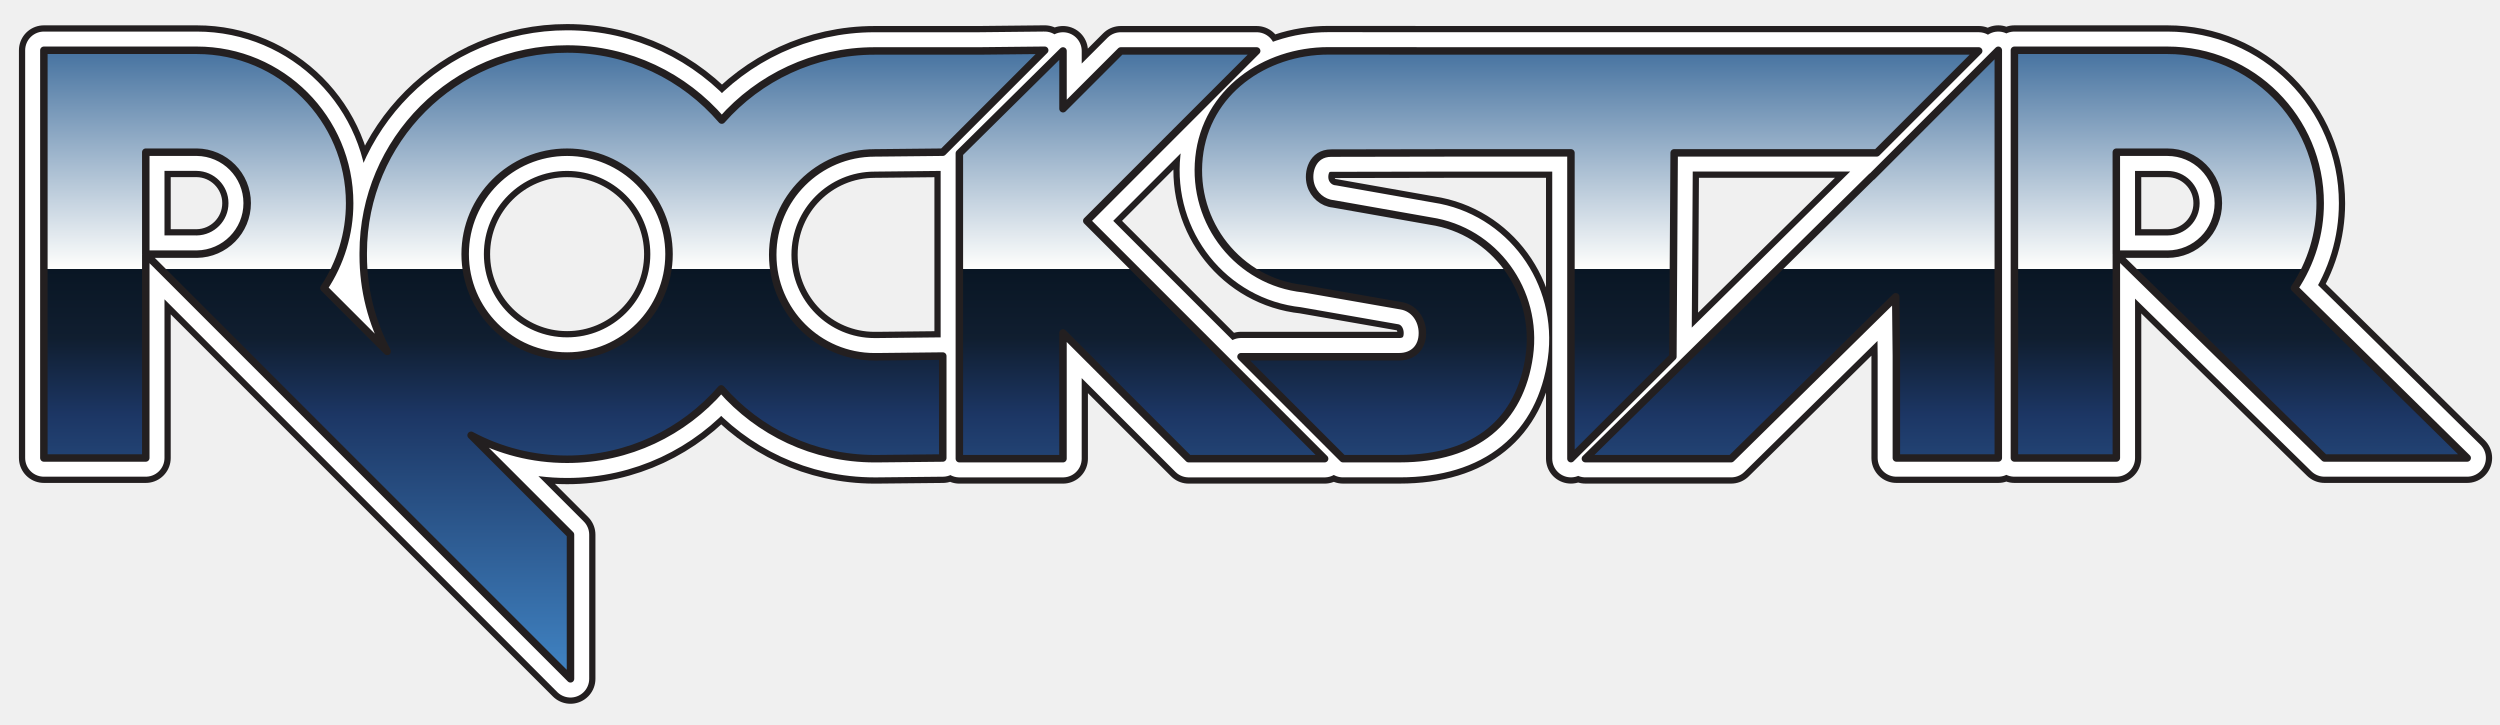
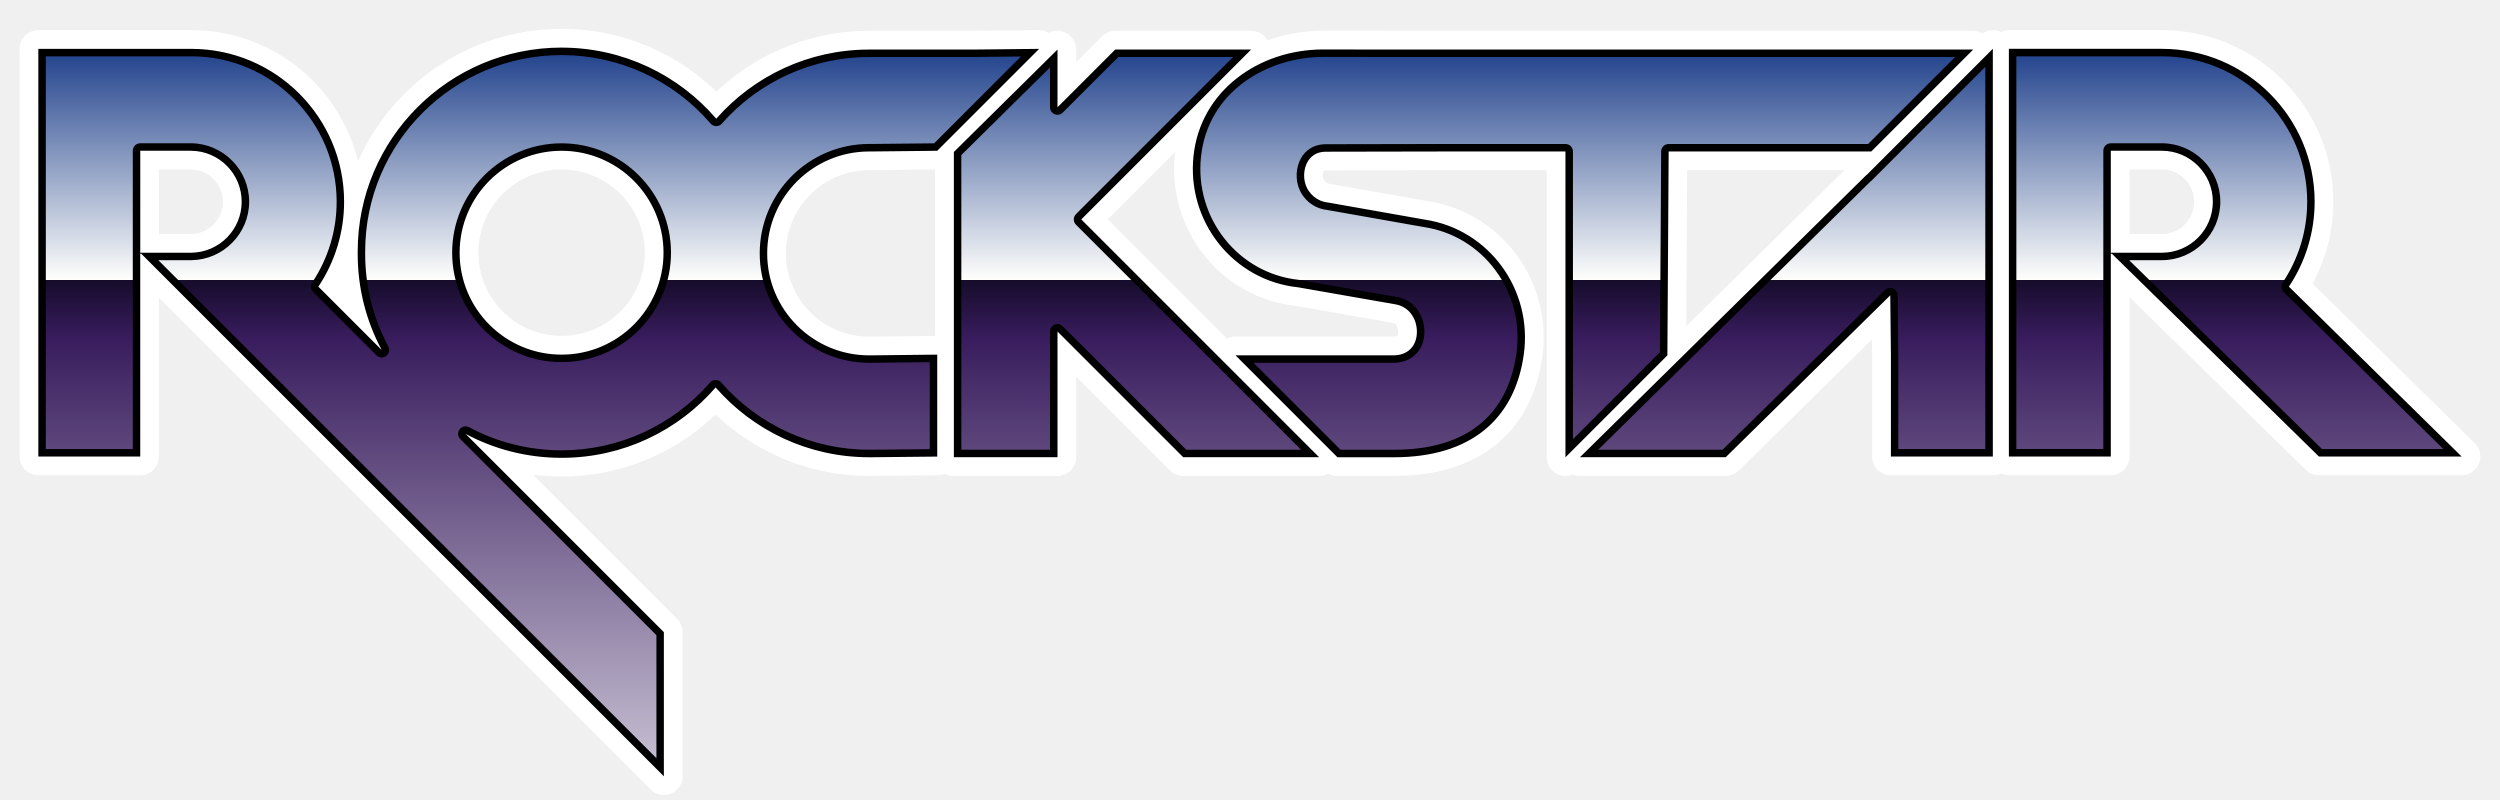
- <svg xmlns="http://www.w3.org/2000/svg" id="Rockstar_Logo_and_Text" viewBox="0 0 1002.39 290.68">
+ <svg xmlns="http://www.w3.org/2000/svg" id="Rockstar_Logo_and_Text" viewBox="0 0 1002.39 320.42">
  <defs>
-     <style>.cls-1{stroke:#fff;stroke-width:15px;}.cls-1,.cls-2,.cls-3{fill:none;stroke-linecap:round;stroke-linejoin:round;}.cls-2{stroke-width:20px;}.cls-2,.cls-3{stroke:#231f20;}.cls-3{stroke-width:3px;}.cls-4{fill:url(#linear-gradient);}</style>
-     <linearGradient id="linear-gradient" x1="503.41" y1="19.65" x2="503.41" y2="272.18" gradientUnits="userSpaceOnUse">
-       <stop offset="0" stop-color="#44719f" />
-       <stop offset=".35" stop-color="#fffffd" />
-       <stop offset=".35" stop-color="#091624" />
-       <stop offset=".46" stop-color="#101e30" />
-       <stop offset=".58" stop-color="#1c3664" />
-       <stop offset="1" stop-color="#4185c5" />
+     <style>.cls-1{fill:none;stroke:#fff;stroke-linecap:round;stroke-linejoin:round;stroke-width:15px;}.cls-2{fill:url(#linear-gradient);}</style>
+     <linearGradient id="linear-gradient" x1="500.11" y1="20.58" x2="500.11" y2="307.64" gradientUnits="userSpaceOnUse">
+       <stop offset="0" stop-color="#21428c" />
+       <stop offset=".32" stop-color="#fffffc" />
+       <stop offset=".32" stop-color="#160c2b" />
+       <stop offset=".4" stop-color="#381c5d" />
+       <stop offset="1" stop-color="#c7c0d3" />
    </linearGradient>
  </defs>
  <g id="Rockstar_Logo_Group">
-     <path class="cls-2" d="M989.23,183.63l-69.26-68.12c6.73-10.07,10.32-21.92,10.32-34.04,0-33.85-27.44-61.31-61.29-61.31h-.14s-61.17,0-61.17,0v163.47h40.87v-81.35h.39l83.07,81.35h57.21ZM868.99,101.9h-20.44v-40.87h20.47c11.28,0,20.44,9.15,20.44,20.44s-9.13,20.42-20.4,20.44h-.06ZM750.54,70.77l.04.04,50.65-50.65v163.47h-40.87v-40.87l-.26-23.77-65.98,64.91h-58.44l114.84-113.14ZM595.58,61.3h-14.74l-47.11.09c-7.47,0-9.68,7.55-8.2,12.68,1.2,4.2,4.84,7.25,8.99,7.66l39.02,6.9c25.62,3.86,43.3,27.99,39.64,54.09-3.65,25.93-21.28,41.18-51.99,41.18h-22.73l-40.87-40.87h63.46c5.26,0,9.32-3.42,9.27-9.56-.04-5.32-3.34-10.02-8.55-10.87l-39.12-6.85s-.03,0-.04,0c-25.88-2.72-44.63-26.28-41.86-52.61,2.77-26.33,26.34-42.72,51.89-42.75.18,0,48.2.03,48.2.03h212.52l-40.87,40.87h-81.23l-.51,81.74-40.87,40.87V61.3h-34.31ZM426.22,20.43v23.16l23.16-23.16h54.49l-68.12,68.12,95.36,95.36h-54.49l-50.41-50.41v50.41h-41.55V61.49l41.55-41.06ZM350.7,61.3c.25,0,.51,0,.75,0h0s26.56-.28,26.56-.28l40.87-40.87-26.56.28h-41.58c-24.43,0-46.36,10.72-61.34,27.72-14.99-17.45-37.22-28.5-62.01-28.5-45.14,0-81.74,36.6-81.75,81.73v1.02c0,13.91,3.48,27.02,9.62,38.5l-25.39-25.39c6.72-10.06,10.32-21.92,10.32-34.04,0-33.85-27.44-61.31-61.29-61.31H17.59v163.47h40.86v-81.34h.39l169.9,169.89v-57.8l-39.85-39.85c11.47,6.14,24.57,9.61,38.48,9.61,24.67,0,46.79-10.93,61.79-28.21,14.98,17.15,37.01,27.98,61.56,27.98h.73l26.56-.27v-40.88l-26.56.29h0c-.24,0-.5,0-.75,0-22.57,0-40.87-18.31-40.87-40.87s18.31-40.87,40.87-40.87ZM78.96,101.89h-20.51v-40.87h20.44c11.2.12,20.22,9.24,20.22,20.44s-8.98,20.28-20.15,20.44ZM227.37,142.76c-22.57,0-40.86-18.31-40.86-40.87s18.31-40.87,40.87-40.86c22.57,0,40.87,18.31,40.87,40.87,0,22.57-18.31,40.87-40.88,40.86Z" />
-     <path class="cls-1" d="M989.23,183.63l-69.26-68.12c6.73-10.07,10.32-21.92,10.32-34.04,0-33.85-27.44-61.31-61.29-61.31h-.14s-61.17,0-61.17,0v163.47h40.87v-81.35h.39l83.07,81.35h57.21ZM868.99,101.9h-20.44v-40.87h20.47c11.28,0,20.44,9.15,20.44,20.44s-9.13,20.42-20.4,20.44h-.06ZM750.54,70.77l.04.04,50.65-50.65v163.47h-40.87v-40.87l-.26-23.77-65.98,64.91h-58.44l114.84-113.14ZM595.58,61.3h-14.74l-47.11.09c-7.47,0-9.68,7.55-8.2,12.68,1.2,4.2,4.84,7.25,8.99,7.66l39.02,6.9c25.62,3.86,43.3,27.99,39.64,54.09-3.65,25.93-21.28,41.18-51.99,41.18h-22.73l-40.87-40.87h63.46c5.26,0,9.32-3.42,9.27-9.56-.04-5.32-3.34-10.02-8.55-10.87l-39.12-6.85s-.03,0-.04,0c-25.88-2.72-44.63-26.28-41.86-52.61,2.77-26.33,26.34-42.72,51.89-42.75.18,0,48.2.03,48.2.03h212.52l-40.87,40.87h-81.23l-.51,81.74-40.87,40.87V61.3h-34.31ZM426.22,20.43v23.16l23.16-23.16h54.49l-68.12,68.12,95.36,95.36h-54.49l-50.41-50.41v50.41h-41.55V61.49l41.55-41.06ZM350.7,61.3c.25,0,.51,0,.75,0h0s26.56-.28,26.56-.28l40.87-40.87-26.56.28h-41.58c-24.43,0-46.36,10.72-61.34,27.72-14.99-17.45-37.22-28.5-62.01-28.5-45.14,0-81.74,36.6-81.75,81.73v1.02c0,13.91,3.48,27.02,9.62,38.5l-25.39-25.39c6.72-10.06,10.32-21.92,10.32-34.04,0-33.85-27.44-61.31-61.29-61.31H17.59v163.47h40.86v-81.34h.39l169.9,169.89v-57.8l-39.85-39.85c11.47,6.14,24.57,9.61,38.48,9.61,24.67,0,46.79-10.93,61.79-28.21,14.98,17.15,37.01,27.98,61.56,27.98h.73l26.56-.27v-40.88l-26.56.29h0c-.24,0-.5,0-.75,0-22.57,0-40.87-18.31-40.87-40.87s18.31-40.87,40.87-40.87ZM78.96,101.89h-20.51v-40.87h20.44c11.2.12,20.22,9.24,20.22,20.44s-8.98,20.28-20.15,20.44ZM227.37,142.76c-22.57,0-40.86-18.31-40.86-40.87s18.31-40.87,40.87-40.86c22.57,0,40.87,18.31,40.87,40.87,0,22.57-18.31,40.87-40.88,40.86Z" />
-     <path class="cls-4" d="M989.23,183.63l-69.26-68.12c6.73-10.07,10.32-21.92,10.32-34.04,0-33.85-27.44-61.31-61.29-61.31h-.14s-61.17,0-61.17,0v163.47h40.87v-81.35h.39l83.07,81.35h57.21ZM868.99,101.9h-20.44v-40.87h20.47c11.28,0,20.44,9.15,20.44,20.44s-9.13,20.42-20.4,20.44h-.06ZM750.54,70.77l.04.04,50.65-50.65v163.47h-40.87v-40.87l-.26-23.77-65.98,64.91h-58.44l114.84-113.14ZM595.58,61.3h-14.74l-47.11.09c-7.47,0-9.68,7.55-8.2,12.68,1.2,4.2,4.84,7.25,8.99,7.66l39.02,6.9c25.62,3.86,43.3,27.99,39.64,54.09-3.65,25.93-21.28,41.18-51.99,41.18h-22.73l-40.87-40.87h63.46c5.26,0,9.32-3.42,9.27-9.56-.04-5.32-3.34-10.02-8.55-10.87l-39.12-6.85s-.03,0-.04,0c-25.88-2.72-44.63-26.28-41.86-52.61,2.77-26.33,26.34-42.72,51.89-42.75.18,0,48.2.03,48.2.03h212.52l-40.87,40.87h-81.23l-.51,81.74-40.87,40.87V61.3h-34.31ZM426.22,20.43v23.16l23.16-23.16h54.49l-68.12,68.12,95.36,95.36h-54.49l-50.41-50.41v50.41h-41.55V61.49l41.55-41.06ZM350.7,61.3c.25,0,.51,0,.75,0h0s26.56-.28,26.56-.28l40.87-40.87-26.56.28h-41.58c-24.43,0-46.36,10.72-61.34,27.72-14.99-17.45-37.22-28.5-62.01-28.5-45.14,0-81.74,36.6-81.75,81.73v1.02c0,13.91,3.48,27.02,9.62,38.5l-25.39-25.39c6.72-10.06,10.32-21.92,10.32-34.04,0-33.85-27.44-61.31-61.29-61.31H17.59v163.47h40.86v-81.34h.39l169.9,169.89v-57.8l-39.85-39.85c11.47,6.14,24.57,9.61,38.48,9.61,24.67,0,46.79-10.93,61.79-28.21,14.98,17.15,37.01,27.98,61.56,27.98h.73l26.56-.27v-40.88l-26.56.29h0c-.24,0-.5,0-.75,0-22.57,0-40.87-18.31-40.87-40.87s18.31-40.87,40.87-40.87ZM78.96,101.89h-20.51v-40.87h20.44c11.2.12,20.22,9.24,20.22,20.44s-8.98,20.28-20.15,20.44ZM227.37,142.76c-22.57,0-40.86-18.31-40.86-40.87s18.31-40.87,40.87-40.86c22.57,0,40.87,18.31,40.87,40.87,0,22.57-18.31,40.87-40.88,40.86Z" />
-     <path class="cls-3" d="M989.23,183.63l-69.26-68.12c6.73-10.07,10.32-21.92,10.32-34.04,0-33.85-27.44-61.31-61.29-61.31h-.14s-61.17,0-61.17,0v163.47h40.87v-81.35h.39l83.07,81.35h57.21ZM868.99,101.9h-20.44v-40.87h20.47c11.28,0,20.44,9.15,20.44,20.44s-9.13,20.42-20.4,20.44h-.06ZM750.54,70.77l.04.04,50.65-50.65v163.47h-40.87v-40.87l-.26-23.77-65.98,64.91h-58.44l114.84-113.14ZM595.58,61.3h-14.74l-47.11.09c-7.47,0-9.68,7.55-8.2,12.68,1.2,4.2,4.84,7.25,8.99,7.66l39.02,6.9c25.62,3.86,43.3,27.99,39.64,54.09-3.65,25.93-21.28,41.18-51.99,41.18h-22.73l-40.87-40.87h63.46c5.26,0,9.32-3.42,9.27-9.56-.04-5.32-3.34-10.02-8.55-10.87l-39.12-6.85s-.03,0-.04,0c-25.88-2.72-44.63-26.28-41.86-52.61,2.77-26.33,26.34-42.72,51.89-42.75.18,0,48.2.03,48.2.03h212.52l-40.87,40.87h-81.23l-.51,81.74-40.87,40.87V61.3h-34.31ZM426.22,20.43v23.16l23.16-23.16h54.49l-68.12,68.12,95.36,95.36h-54.49l-50.41-50.41v50.41h-41.55V61.49l41.55-41.06ZM350.7,61.3c.25,0,.51,0,.75,0h0s26.56-.28,26.56-.28l40.87-40.87-26.56.28h-41.58c-24.43,0-46.36,10.72-61.34,27.72-14.99-17.45-37.22-28.5-62.01-28.5-45.14,0-81.74,36.6-81.75,81.73v1.02c0,13.91,3.48,27.02,9.62,38.5l-25.39-25.39c6.72-10.06,10.32-21.92,10.32-34.04,0-33.85-27.44-61.31-61.29-61.31H17.59v163.47h40.86v-81.34h.39l169.9,169.89v-57.8l-39.85-39.85c11.47,6.14,24.57,9.61,38.48,9.61,24.67,0,46.79-10.93,61.79-28.21,14.98,17.15,37.01,27.98,61.56,27.98h.73l26.56-.27v-40.88l-26.56.29h0c-.24,0-.5,0-.75,0-22.57,0-40.87-18.31-40.87-40.87s18.31-40.87,40.87-40.87ZM78.96,101.89h-20.51v-40.87h20.44c11.2.12,20.22,9.24,20.22,20.44s-8.98,20.28-20.15,20.44ZM227.37,142.76c-22.57,0-40.86-18.31-40.86-40.87s18.31-40.87,40.87-40.86c22.57,0,40.87,18.31,40.87,40.87,0,22.57-18.31,40.87-40.88,40.86Z" />
+     <path class="cls-1" d="M987.01,183.05l-69.26-68.12c6.73-10.07,10.32-21.92,10.32-34.04,0-33.85-27.44-61.31-61.29-61.31h-.14s-61.17,0-61.17,0v163.47h40.87v-81.35h.39l83.07,81.35h57.21ZM866.78,101.32h-20.44v-40.87h20.47c11.28,0,20.44,9.15,20.44,20.44s-9.13,20.42-20.4,20.44h-.06ZM748.32,70.2l.04.04,50.65-50.65v163.47h-40.87v-40.87l-.26-23.77-65.98,64.91h-58.44l114.84-113.14ZM593.36,60.73h-14.74l-47.11.09c-7.47,0-9.68,7.55-8.2,12.68,1.2,4.2,4.84,7.25,8.99,7.66l39.02,6.9c25.62,3.86,43.3,27.99,39.64,54.09-3.65,25.93-21.28,41.18-51.99,41.18h-22.73l-40.87-40.87h63.46c5.26,0,9.32-3.42,9.27-9.56-.04-5.32-3.34-10.02-8.55-10.87l-39.12-6.85s-.03,0-.04,0c-25.88-2.72-44.63-26.28-41.86-52.61,2.77-26.33,26.34-42.72,51.89-42.75.18,0,48.2.03,48.2.03h212.52l-40.87,40.87h-81.23l-.51,81.74-40.87,40.87V60.73h-34.31ZM424,19.86v23.16l23.16-23.16h54.49l-68.12,68.12,95.36,95.36h-54.49l-50.41-50.41v50.41h-41.55V60.92l41.55-41.06ZM348.48,60.72c.25,0,.51,0,.75,0h0s26.56-.28,26.56-.28l40.87-40.87-26.56.28h-41.58c-24.43,0-46.36,10.72-61.34,27.72-14.99-17.45-37.22-28.5-62.01-28.5-45.14,0-81.74,36.6-81.75,81.73v1.02c0,13.91,3.48,27.02,9.62,38.5l-25.39-25.39c6.72-10.06,10.32-21.92,10.32-34.04,0-33.85-27.44-61.31-61.29-61.31H15.37v163.47h40.86v-81.34h.39l209.56,209.55v-57.8l-79.51-79.51c11.47,6.14,24.57,9.61,38.48,9.61,24.67,0,46.79-10.93,61.79-28.21,14.98,17.15,37.01,27.98,61.56,27.98h.73l26.56-.27v-40.88l-26.56.29h0c-.24,0-.5,0-.75,0-22.57,0-40.87-18.31-40.87-40.87s18.31-40.87,40.87-40.87ZM76.75,101.32h-20.51v-40.87h20.44c11.2.12,20.22,9.24,20.22,20.44s-8.98,20.28-20.15,20.44ZM225.16,142.19c-22.57,0-40.86-18.31-40.86-40.87s18.31-40.87,40.87-40.86c22.57,0,40.87,18.31,40.87,40.87,0,22.57-18.31,40.87-40.88,40.86Z" />
+     <path class="cls-2" d="M59.86,102.82h16.89c11.95-.17,21.65-10.01,21.65-21.94s-9.73-21.81-21.7-21.94h-20.46c-.83,0-1.5.67-1.5,1.5v40.87c0,.07,0,.13.01.2,0,.06-.01.13-.01.2v79.84H16.87V21.08h59.82c32.97,0,59.79,26.83,59.79,59.81,0,11.88-3.49,23.36-10.07,33.21-.4.6-.32,1.39.19,1.89l25.39,25.39c.29.29.67.44,1.06.44.31,0,.63-.1.89-.3.6-.44.78-1.26.43-1.91-6.18-11.54-9.44-24.6-9.44-37.79v-1.02c0-44.24,36-80.23,80.24-80.23,23.42,0,45.61,10.2,60.89,27.98.28.33.69.52,1.13.52h0c.43,0,.84-.19,1.13-.51,15.23-17.29,37.17-27.21,60.19-27.21h41.61l22.91-.24-37.84,37.84-25.95.26s-.08,0-.13,0h-.61c-23.36,0-42.37,19-42.37,42.36s19.01,42.37,42.37,42.37h.61s.15,0,.15,0l25.05-.27v37.88l-25.08.25h-.71c-23.15,0-45.18-10.01-60.43-27.46-.28-.33-.7-.51-1.13-.51h0c-.43,0-.85.19-1.13.52-15.27,17.6-37.37,27.7-60.63,27.7-13.2,0-26.27-3.26-37.8-9.44-.22-.12-.47-.18-.71-.18-.46,0-.91.21-1.21.61-.44.6-.38,1.43.14,1.95l79.07,79.07v53.56L59.86,102.82ZM225.15,58.95c-23.36,0-42.36,19-42.36,42.36s19,42.37,42.36,42.37,42.37-19,42.38-42.36c0-23.36-19.01-42.37-42.37-42.37h-.02ZM637.14,181.83l111.96-110.29c.12-.06.23-.15.33-.24l48.09-48.09v158.35h-37.87v-39.37l-.26-23.78c0-.6-.37-1.14-.93-1.37-.18-.08-.38-.11-.57-.11-.39,0-.77.15-1.05.43l-65.54,64.48h-54.16ZM536.86,181.83l-37.87-37.87h59.84c3.09,0,5.86-1.07,7.79-3.02,1.98-1.99,3.01-4.78,2.98-8.05-.05-6.33-4.08-11.4-9.8-12.34l-39.1-6.84s-.12-.02-.17-.02c-25-2.63-43.18-25.49-40.5-50.95,2.85-27.15,27.51-41.38,50.4-41.4.18,0,48.2.03,48.2.03h208.9l-37.87,37.87h-80.61c-.82,0-1.49.67-1.5,1.49l-.51,81.12-37.87,37.87V60.73c0-.83-.67-1.5-1.5-1.5h-49.04l-47.11.09c-3.29,0-6.01,1.29-7.85,3.73-2.16,2.87-2.86,7.13-1.79,10.86,1.36,4.73,5.46,8.23,10.23,8.73l38.97,6.89c24.74,3.72,41.95,27.23,38.41,52.4-3.67,26.1-21.13,39.89-50.51,39.89h-22.11ZM475.03,181.83l-49.97-49.97c-.29-.29-.67-.44-1.06-.44-.19,0-.39.04-.57.11-.56.23-.93.78-.93,1.39v48.91h-38.55V61.54l38.55-38.09v19.56c0,.61.37,1.15.93,1.39.19.08.38.11.57.11.39,0,.77-.15,1.06-.44l22.72-22.72h50.25l-65.55,65.55c-.59.59-.59,1.54,0,2.12l92.8,92.8h-50.25ZM930.41,181.55l-80.4-78.73h16.77c12.14-.02,21.97-9.86,21.97-21.94s-9.84-21.94-21.94-21.94h-20.47c-.83,0-1.5.67-1.5,1.5v40.87c0,.06,0,.13.01.19,0,.06-.01.13-.01.19v79.85h-37.87V21.08h59.81c32.97,0,59.79,26.83,59.79,59.81,0,11.87-3.48,23.35-10.07,33.21-.4.6-.32,1.4.2,1.9l66.65,65.55h-52.94Z" />
+     <path d="M225.18,22.08c22.97,0,44.74,10.01,59.73,27.45.57.66,1.39,1.04,2.26,1.04,0,0,.01,0,.02,0,.86,0,1.68-.37,2.25-1.02,14.95-16.97,36.47-26.7,59.09-26.7h41.61s19.21-.2,19.21-.2l-34.81,34.81-25.34.26c-.06,0-.11,0-.17,0-.04,0-.08,0-.12,0-.14,0-.29,0-.43,0-24.19,0-43.87,19.68-43.87,43.87s19.68,43.87,43.87,43.87c.14,0,.29,0,.43,0,.04,0,.08,0,.12,0,.07,0,.13,0,.2,0,.01,0,.02,0,.03,0l23.53-.25v34.88l-23.56.24h-.73c-22.72,0-44.33-9.82-59.3-26.95-.57-.65-1.39-1.03-2.26-1.03h0c-.87,0-1.69.38-2.26,1.03-14.99,17.27-36.67,27.18-59.52,27.18-12.93,0-25.75-3.2-37.06-9.26-.45-.24-.93-.36-1.41-.36-.92,0-1.83.43-2.41,1.21-.89,1.19-.76,2.86.29,3.91l78.63,78.63v49.31L63.48,104.32h13.31c12.74-.18,23.11-10.69,23.11-23.44s-10.4-23.3-23.22-23.44h-20.44c-1.66,0-3,1.34-3,3v40.87c0,.07,0,.13,0,.2,0,.06,0,.13,0,.2v78.34H18.37V22.58h58.32c32.14,0,58.29,26.16,58.29,58.31,0,11.58-3.4,22.78-9.82,32.38-.8,1.19-.64,2.78.37,3.79l25.39,25.39c.58.58,1.35.88,2.12.88.63,0,1.25-.19,1.79-.59,1.19-.89,1.56-2.51.86-3.83-6.06-11.32-9.27-24.14-9.27-37.08v-1.02c0-43.41,35.33-78.73,78.74-78.73h.01M225.16,145.19h.02c24.18,0,43.86-19.68,43.86-43.86,0-24.19-19.68-43.87-43.89-43.87-24.18,0-43.86,19.68-43.86,43.86s19.68,43.87,43.86,43.87M866.64,22.58h.15c15.57,0,30.21,6.07,41.22,17.08,11.01,11.01,17.07,25.65,17.07,41.23,0,11.57-3.4,22.76-9.82,32.37-.8,1.2-.64,2.8.39,3.81l64.04,62.98h-48.66l-77.34-75.73h13.16c12.9-.02,23.4-10.53,23.4-23.44s-10.51-23.44-23.47-23.44h-20.44c-1.66,0-3,1.34-3,3v40.87c0,.06,0,.13,0,.19,0,.06,0,.13,0,.19v78.35h-34.87V22.58h58.17M530.43,22.83c.38,0,48.2.03,48.2.03h205.27l-34.87,34.87h-79.98c-1.65,0-2.99,1.33-3,2.98l-.5,80.51-34.87,34.87V60.73c0-1.66-1.34-3-3-3h-49.05l-47.1.09c-3.73,0-6.95,1.54-9.05,4.33-2.43,3.23-3.23,8.01-2.04,12.18,1.52,5.3,6.12,9.22,11.46,9.81l38.92,6.88s.05,0,.08.01c11.6,1.75,21.83,7.96,28.83,17.51,7.01,9.56,9.95,21.35,8.28,33.19-3.55,25.25-20.5,38.6-49.02,38.6h-21.49l-34.87-34.87h56.22c3.49,0,6.64-1.23,8.85-3.46,2.26-2.28,3.45-5.44,3.42-9.12-.06-7.07-4.61-12.75-11.03-13.8l-39.12-6.85c-.07-.01-.12-.02-.19-.03-.02,0-.03,0-.05,0-24.2-2.54-41.78-24.66-39.19-49.31,2.76-26.27,26.69-40.04,48.9-40.06h0M494.41,22.86l-62.99,62.99c-1.17,1.17-1.17,3.07,0,4.24l90.24,90.24h-46.01l-49.53-49.53c-.57-.57-1.34-.88-2.12-.88-.39,0-.78.07-1.15.23-1.12.46-1.85,1.56-1.85,2.77v47.41h-35.55V62.17l35.55-35.13v15.97c0,1.21.73,2.31,1.85,2.77.37.15.76.23,1.15.23.78,0,1.55-.3,2.12-.88l22.29-22.28h46.01M796.02,26.82v153.23h-34.87v-37.9s-.26-23.77-.26-23.77c-.01-1.2-.74-2.28-1.86-2.74-.37-.15-.76-.23-1.14-.23-.77,0-1.53.3-2.1.86l-65.1,64.05h-49.89l109.21-107.59c.17-.11.32-.24.47-.38l45.53-45.53M225.16,19.08c-45.14,0-81.73,36.6-81.74,81.73v1.02c0,13.92,3.48,27.02,9.62,38.5l-25.39-25.39c6.72-10.06,10.32-21.92,10.32-34.04,0-33.85-27.44-61.31-61.29-61.31H15.37v163.47h40.86v-81.34h.39l209.56,209.55v-57.8l-79.51-79.51c11.47,6.14,24.57,9.61,38.48,9.61h.03c24.66,0,46.77-10.93,61.76-28.21,14.98,17.15,37.01,27.98,61.56,27.98h.73l26.56-.27v-40.88l-26.56.29h0c-.24,0-.5,0-.75,0-22.57,0-40.87-18.31-40.87-40.87s18.31-40.87,40.87-40.87c.25,0,.51,0,.75,0h0s26.56-.28,26.56-.28l40.87-40.87-26.56.28h-41.61c-24.42,0-46.34,10.72-61.31,27.72-14.99-17.45-37.22-28.5-62.01-28.5h-.02ZM56.24,101.32v-40.87h20.44c11.2.12,20.22,9.24,20.22,20.44s-8.98,20.28-20.15,20.44h-20.51ZM225.17,142.19h-.02c-22.57,0-40.86-18.31-40.86-40.87s18.3-40.86,40.86-40.86h.02c22.57,0,40.87,18.31,40.87,40.87,0,22.56-18.3,40.86-40.86,40.86h0ZM799.02,19.58l-50.65,50.65-.04-.04-114.84,113.14h58.44l65.98-64.91.26,23.77v40.87h40.87V19.58h0ZM866.64,19.58h-61.17v163.47h40.87v-81.35h.39l83.07,81.35h57.21l-69.26-68.12c6.73-10.07,10.32-21.92,10.32-34.04,0-33.85-27.44-61.31-61.29-61.31h-.14ZM846.34,101.32v-40.87h20.47c11.28,0,20.44,9.15,20.44,20.44s-9.13,20.42-20.4,20.44h-.06s-20.44,0-20.44,0h0ZM530.43,19.83h0c-25.54.03-49.12,16.42-51.89,42.75-2.77,26.33,15.98,49.88,41.86,52.61.01,0,.03,0,.04,0l39.12,6.85c5.21.86,8.51,5.56,8.55,10.87.05,6.14-4.01,9.56-9.27,9.56h-63.46l40.87,40.87h22.73c30.71,0,48.35-15.25,51.99-41.18,3.67-26.1-14.01-50.23-39.63-54.09l-39.02-6.9c-4.15-.41-7.79-3.46-8.99-7.66-1.47-5.13.74-12.68,8.2-12.68l47.11-.09h49.04v122.61l40.87-40.87.51-81.74h81.23l40.87-40.87h-212.52s-47.82-.03-48.2-.03h0ZM501.66,19.86h0,0ZM501.66,19.86h-54.49l-23.16,23.16v-23.16l-41.55,41.06v122.41h41.55v-50.41l50.41,50.41h54.49l-95.36-95.36,68.12-68.12h0ZM791.14,19.86h0,0Z" />
  </g>
</svg>
